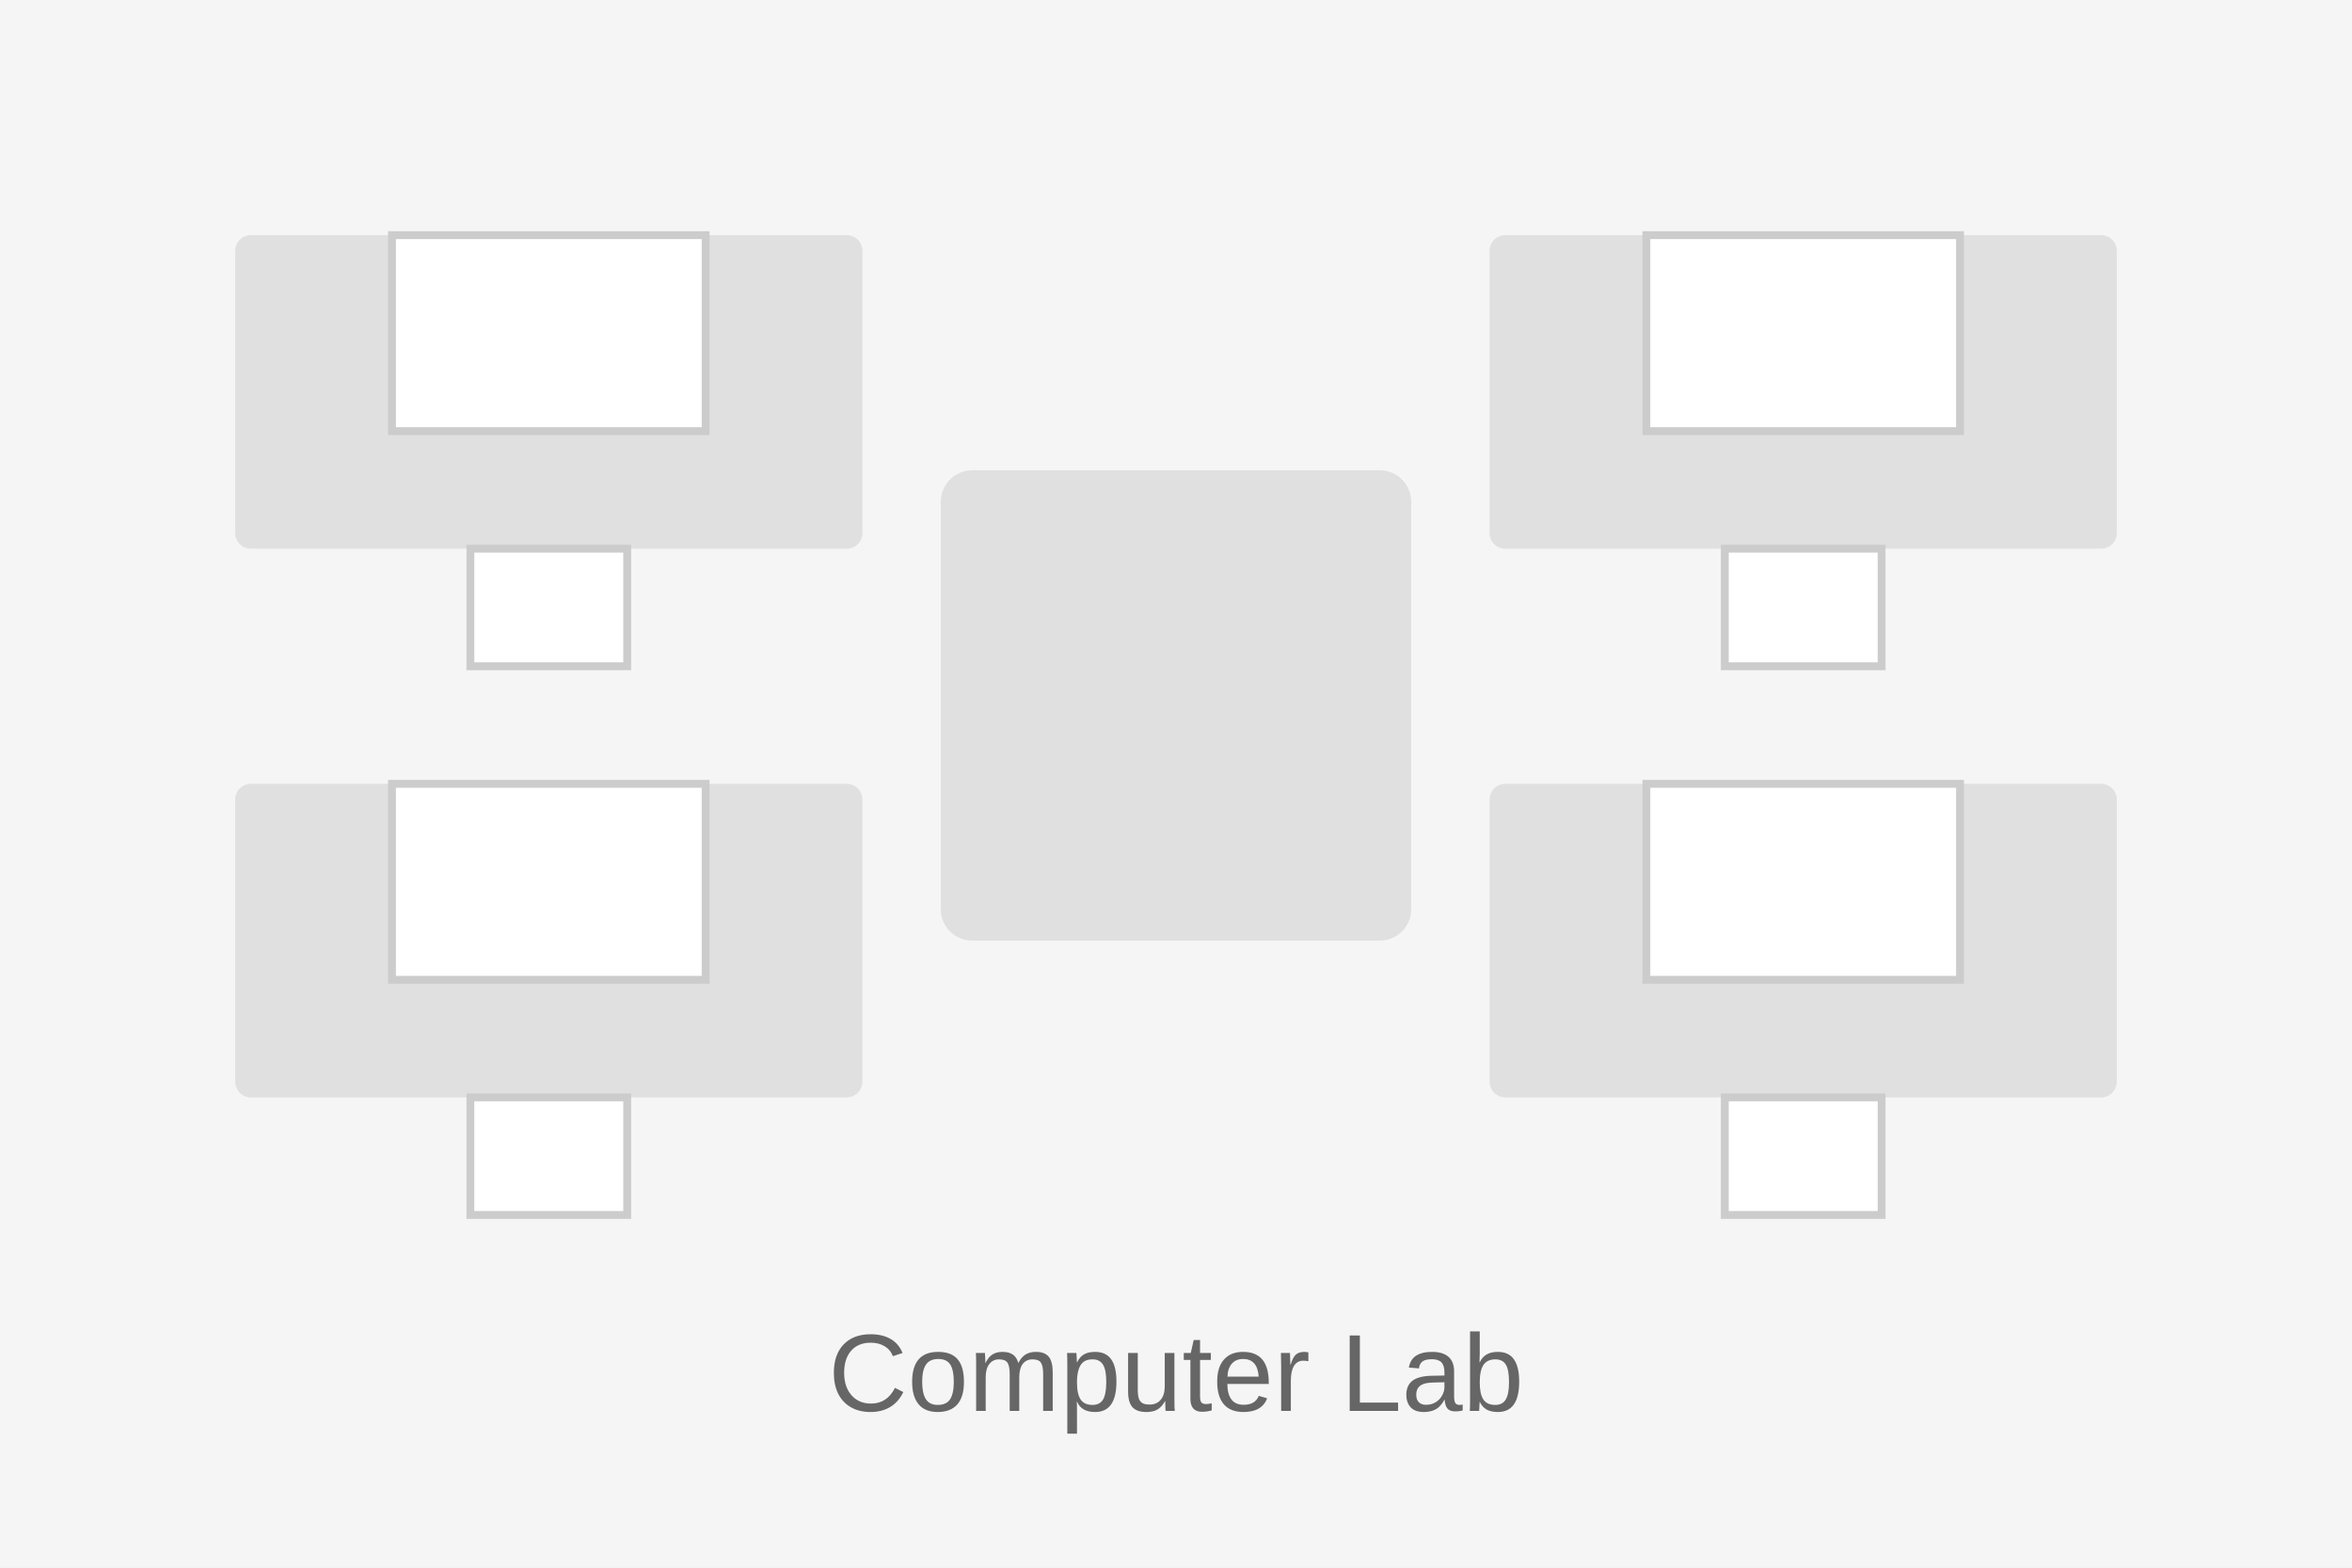
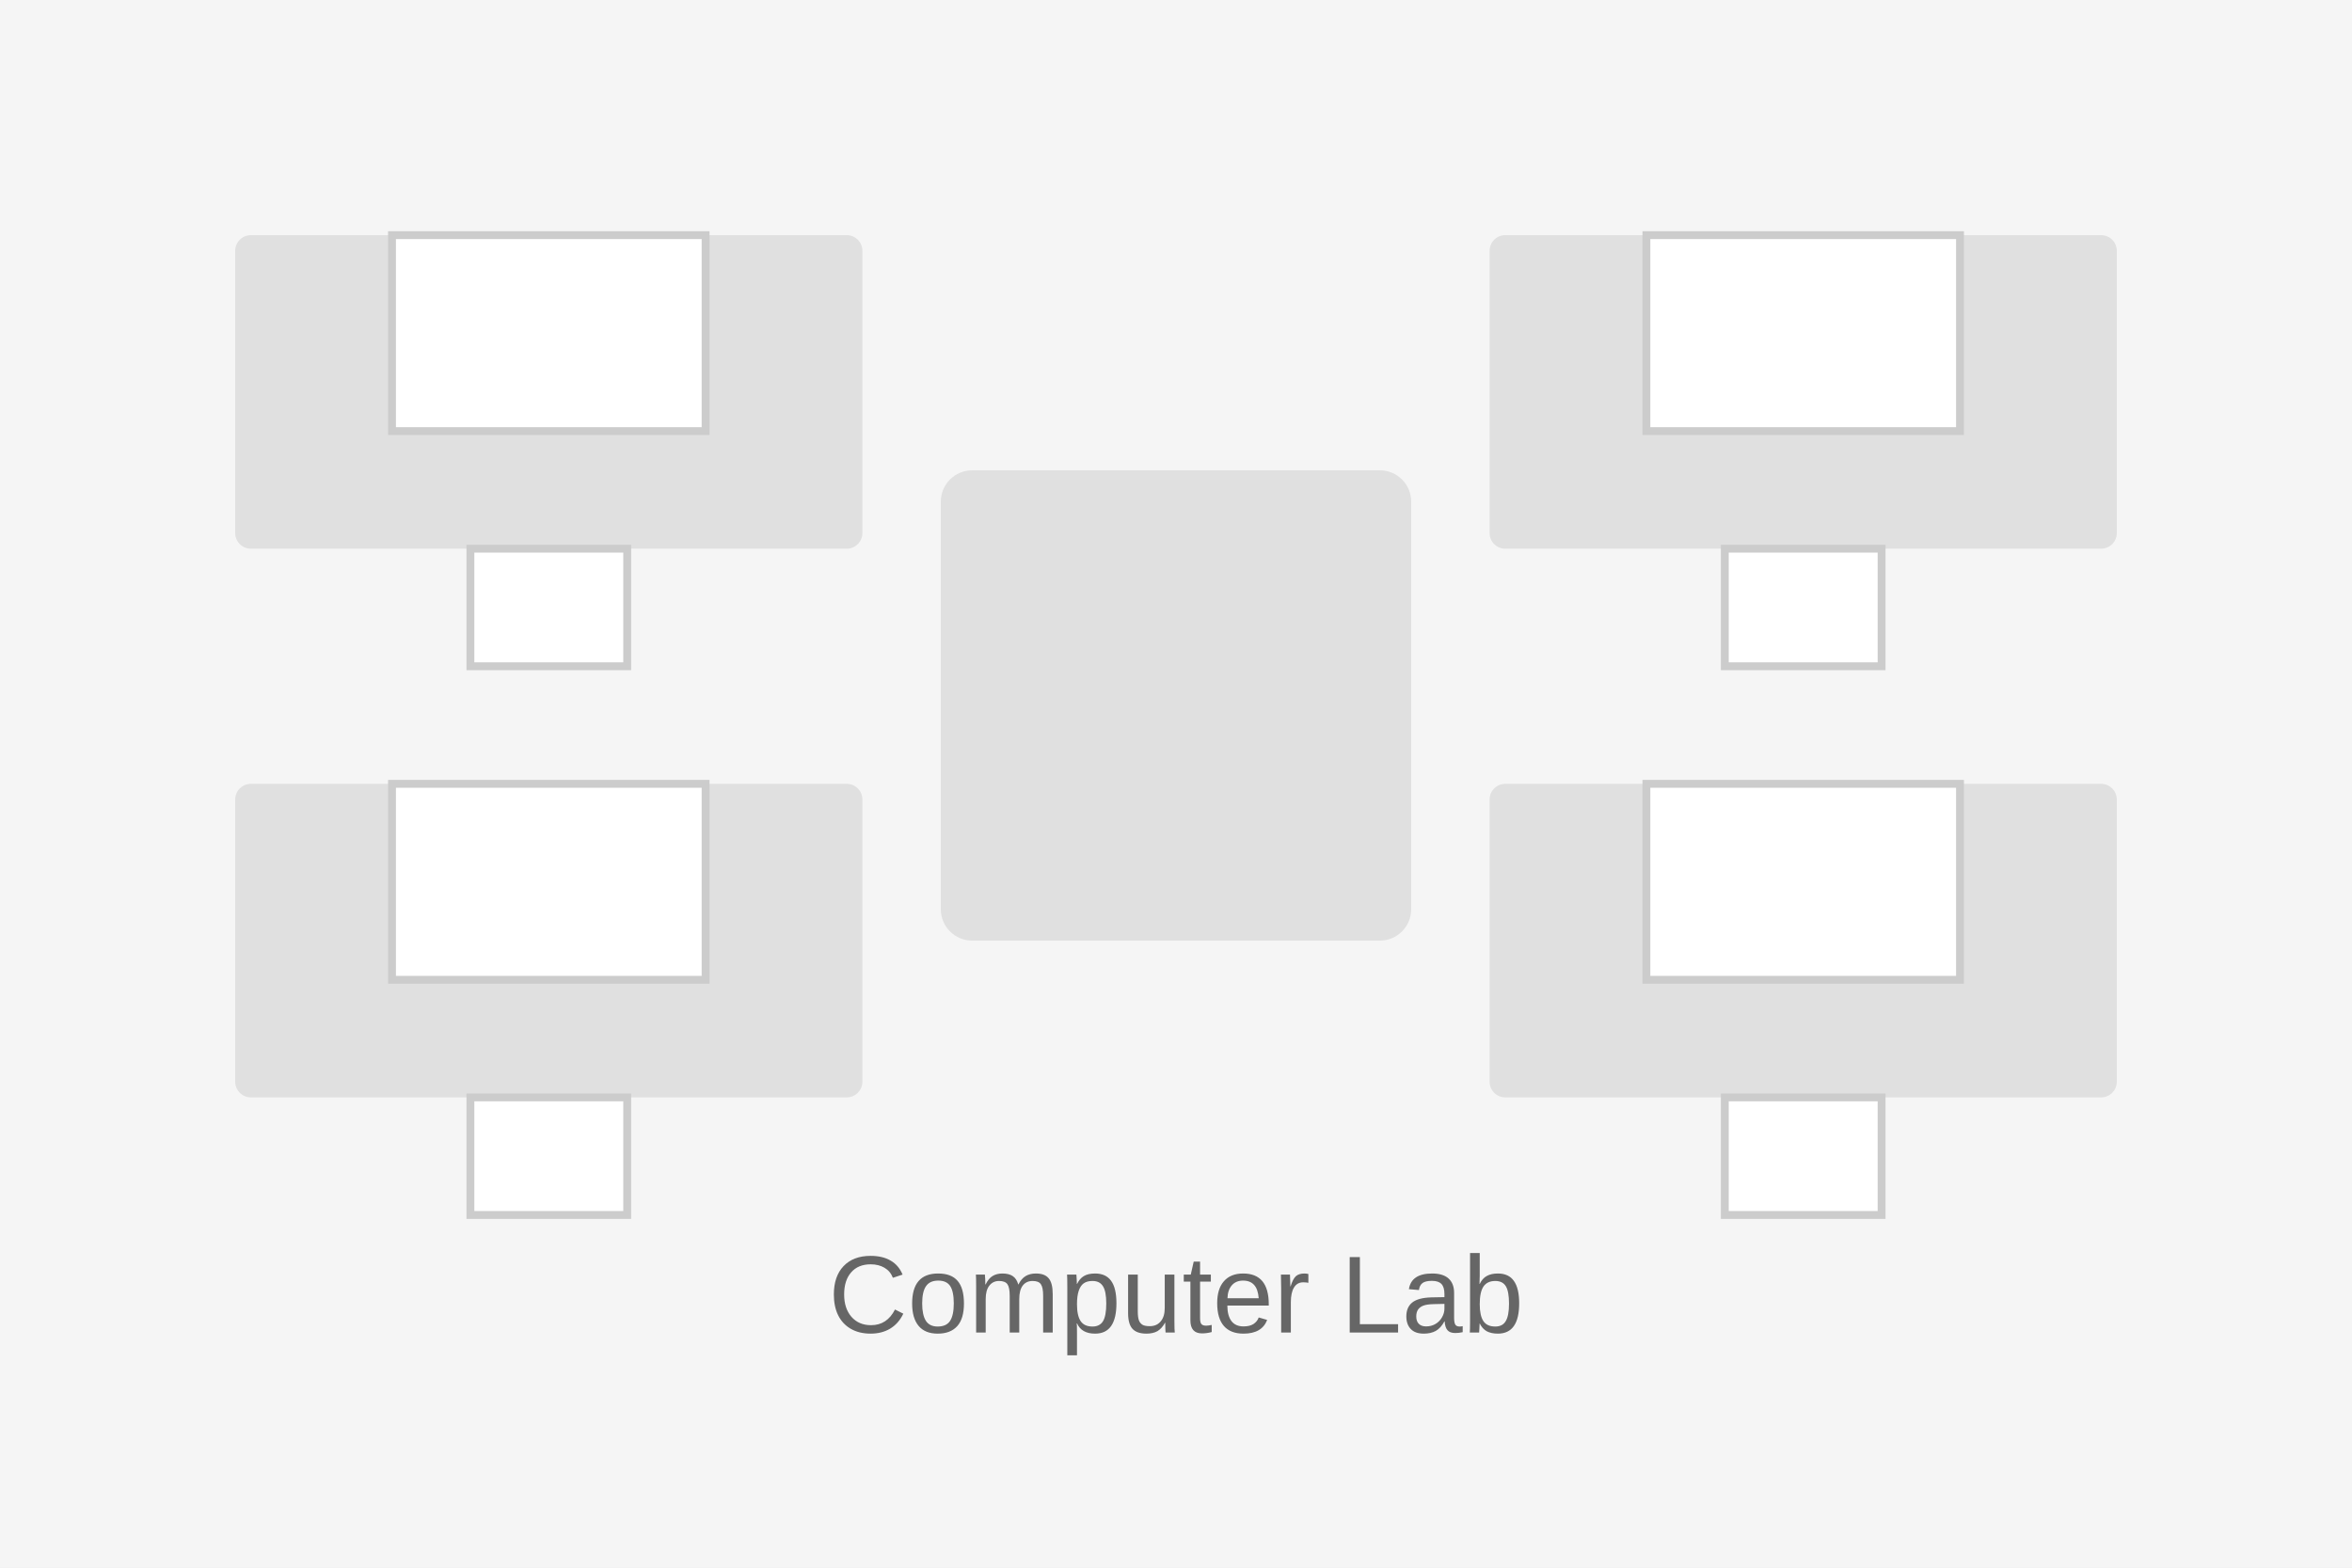
<svg xmlns="http://www.w3.org/2000/svg" width="300" height="200" viewBox="0 0 300 200">
  <rect width="300" height="200" fill="#f5f5f5" />
  <rect x="30" y="30" width="80" height="40" fill="#e0e0e0" rx="2" />
  <rect x="50" y="30" width="40" height="25" fill="#ffffff" stroke="#cccccc" />
  <rect x="60" y="70" width="20" height="15" fill="#ffffff" stroke="#cccccc" />
  <rect x="30" y="100" width="80" height="40" fill="#e0e0e0" rx="2" />
  <rect x="50" y="100" width="40" height="25" fill="#ffffff" stroke="#cccccc" />
  <rect x="60" y="140" width="20" height="15" fill="#ffffff" stroke="#cccccc" />
  <rect x="190" y="30" width="80" height="40" fill="#e0e0e0" rx="2" />
  <rect x="210" y="30" width="40" height="25" fill="#ffffff" stroke="#cccccc" />
  <rect x="220" y="70" width="20" height="15" fill="#ffffff" stroke="#cccccc" />
  <rect x="190" y="100" width="80" height="40" fill="#e0e0e0" rx="2" />
  <rect x="210" y="100" width="40" height="25" fill="#ffffff" stroke="#cccccc" />
  <rect x="220" y="140" width="20" height="15" fill="#ffffff" stroke="#cccccc" />
  <rect x="120" y="60" width="60" height="60" fill="#e0e0e0" rx="4" />
-   <text x="150" y="180" font-family="Arial" font-size="14" text-anchor="middle" fill="#666666">Computer Lab</text>
+   <text x="150" y="170" font-family="Arial" font-size="14" text-anchor="middle" fill="#666666">Computer Lab</text>
</svg>
